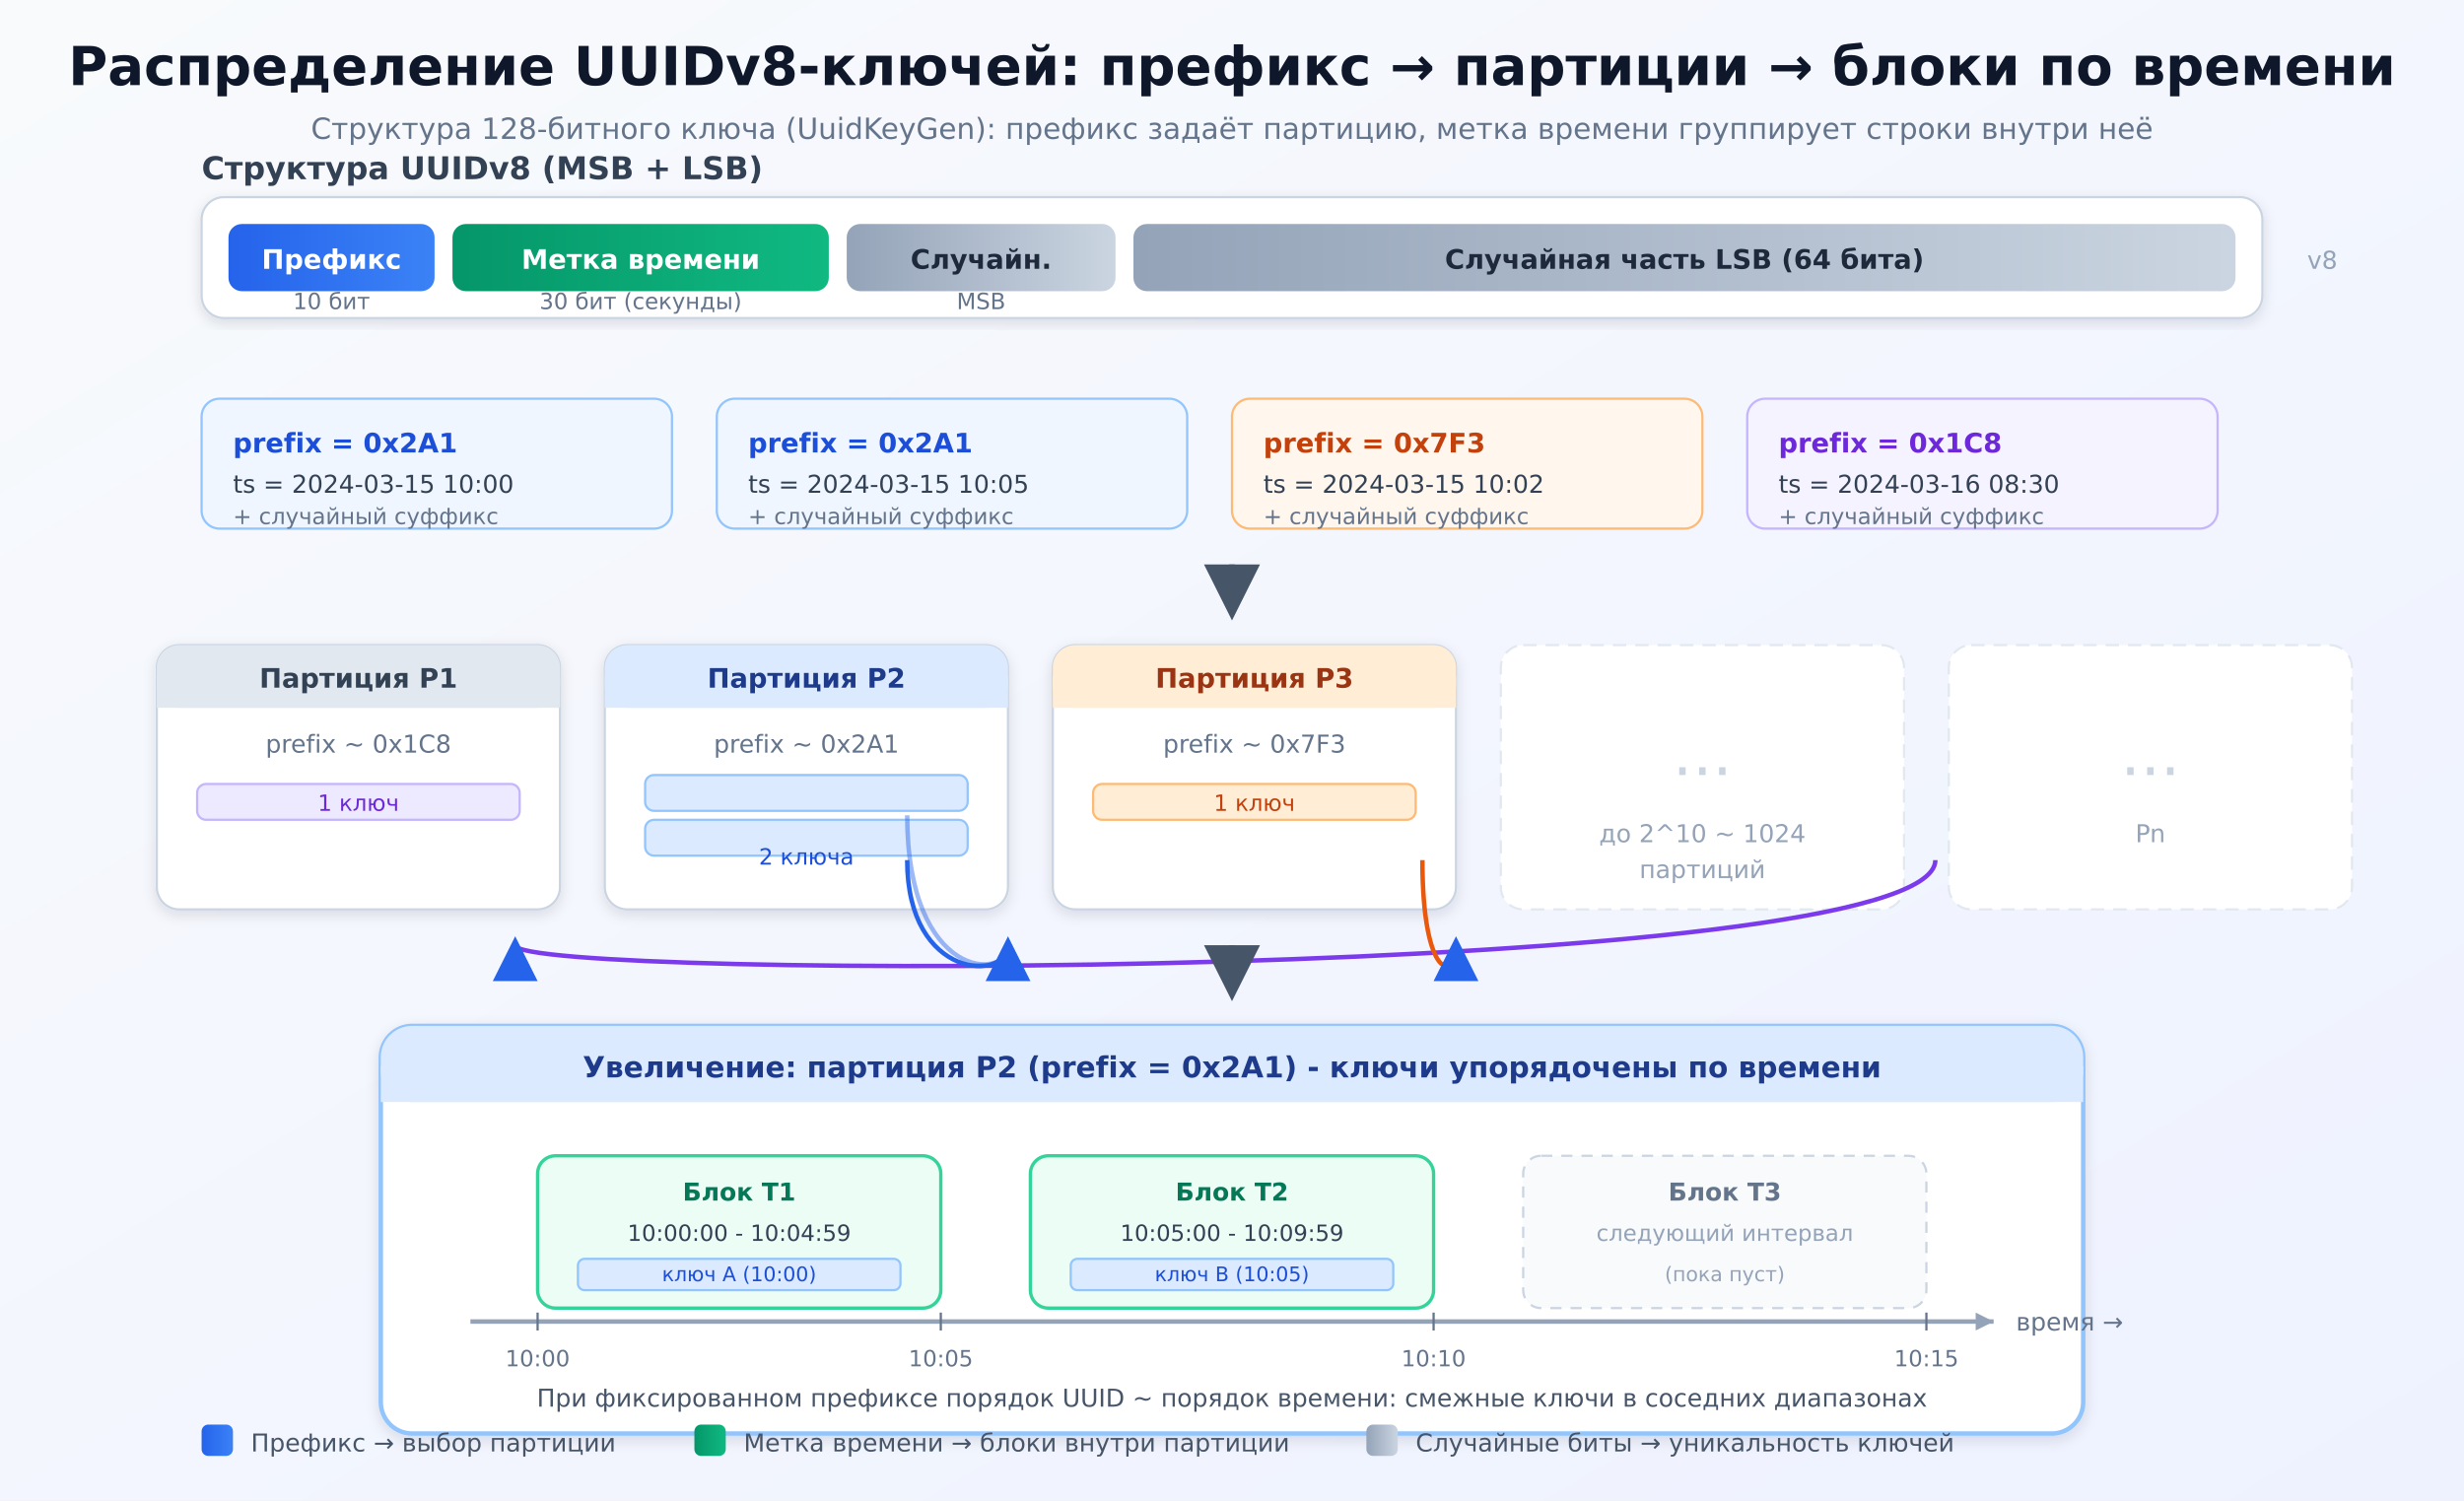
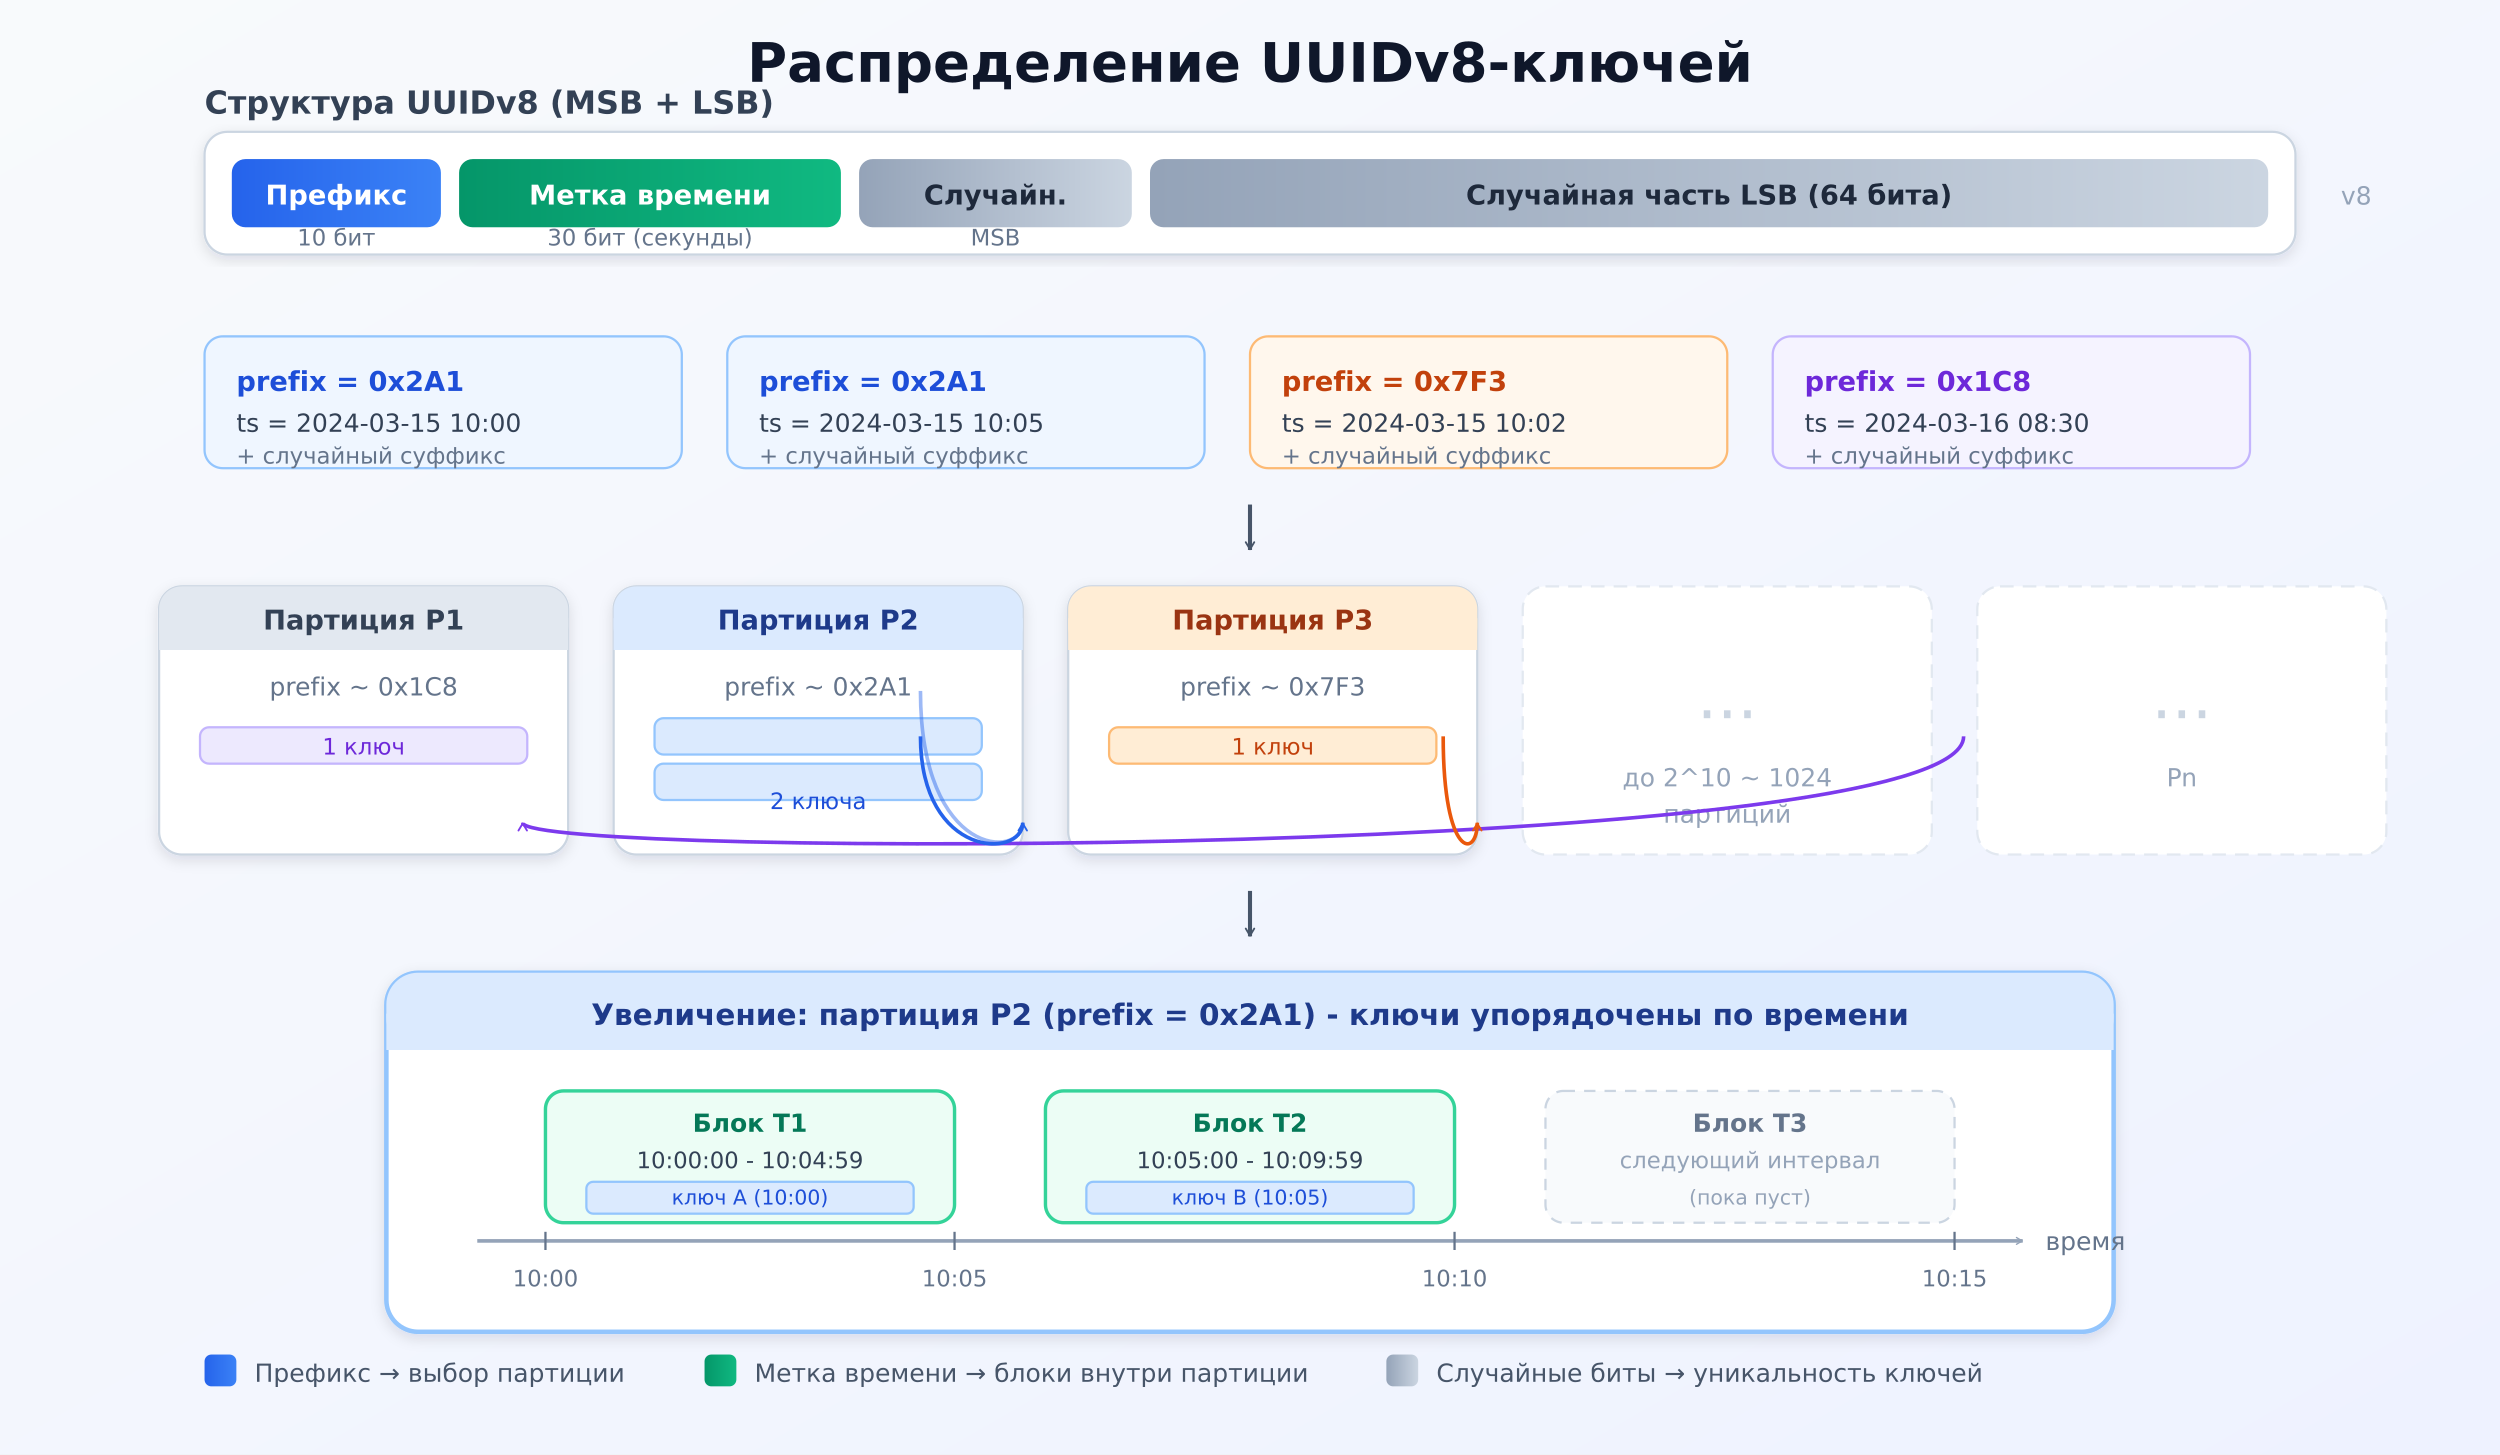
- <svg xmlns="http://www.w3.org/2000/svg" viewBox="0 0 1100 670" font-family="DejaVu Sans, Liberation Sans, Arial, sans-serif">
+ <svg xmlns="http://www.w3.org/2000/svg" viewBox="0 0 1100 640" font-family="DejaVu Sans, Liberation Sans, Arial, sans-serif">
  <defs>
    <linearGradient id="bg" x1="0%" y1="0%" x2="100%" y2="100%">
      <stop offset="0%" stop-color="#f8fafc" />
      <stop offset="100%" stop-color="#eef2ff" />
    </linearGradient>
    <linearGradient id="prefixGrad" x1="0%" y1="0%" x2="100%" y2="0%">
      <stop offset="0%" stop-color="#2563eb" />
      <stop offset="100%" stop-color="#3b82f6" />
    </linearGradient>
    <linearGradient id="tsGrad" x1="0%" y1="0%" x2="100%" y2="0%">
      <stop offset="0%" stop-color="#059669" />
      <stop offset="100%" stop-color="#10b981" />
    </linearGradient>
    <linearGradient id="randGrad" x1="0%" y1="0%" x2="100%" y2="0%">
      <stop offset="0%" stop-color="#94a3b8" />
      <stop offset="100%" stop-color="#cbd5e1" />
    </linearGradient>
-     <marker id="arrow" markerWidth="10" markerHeight="10" refX="8" refY="5" orient="auto">
-       <path d="M0,0 L10,5 L0,10 Z" fill="#475569" />
+     <marker id="arrow" viewBox="0 0 8 8" refX="7" refY="4" markerWidth="5" markerHeight="5" orient="auto" markerUnits="userSpaceOnUse">
+       <path d="M1.5,1 L6.5,4 L1.5,7" fill="none" stroke="#475569" stroke-width="1.3" stroke-linecap="round" stroke-linejoin="round" />
    </marker>
-     <marker id="arrowBlue" markerWidth="10" markerHeight="10" refX="8" refY="5" orient="auto">
-       <path d="M0,0 L10,5 L0,10 Z" fill="#2563eb" />
+     <marker id="arrowBlue" viewBox="0 0 8 8" refX="7" refY="4" markerWidth="5" markerHeight="5" orient="auto" markerUnits="userSpaceOnUse">
+       <path d="M1.5,1 L6.5,4 L1.5,7" fill="none" stroke="#2563eb" stroke-width="1.3" stroke-linecap="round" stroke-linejoin="round" />
+     </marker>
+     <marker id="arrowOrange" viewBox="0 0 8 8" refX="7" refY="4" markerWidth="5" markerHeight="5" orient="auto" markerUnits="userSpaceOnUse">
+       <path d="M1.5,1 L6.5,4 L1.5,7" fill="none" stroke="#ea580c" stroke-width="1.3" stroke-linecap="round" stroke-linejoin="round" />
+     </marker>
+     <marker id="arrowPurple" viewBox="0 0 8 8" refX="7" refY="4" markerWidth="5" markerHeight="5" orient="auto" markerUnits="userSpaceOnUse">
+       <path d="M1.5,1 L6.5,4 L1.5,7" fill="none" stroke="#7c3aed" stroke-width="1.3" stroke-linecap="round" stroke-linejoin="round" />
+     </marker>
+     <marker id="arrowAxis" viewBox="0 0 8 8" refX="7" refY="4" markerWidth="4" markerHeight="4" orient="auto" markerUnits="userSpaceOnUse">
+       <path d="M1.5,1 L6.5,4 L1.5,7" fill="none" stroke="#94a3b8" stroke-width="1.2" stroke-linecap="round" stroke-linejoin="round" />
    </marker>
    <filter id="shadow" x="-10%" y="-10%" width="120%" height="120%">
      <feDropShadow dx="0" dy="2" stdDeviation="3" flood-color="#0f172a" flood-opacity="0.12" />
    </filter>
  </defs>
-   <rect width="1100" height="670" fill="url(#bg)" />
-   <text x="550" y="38" text-anchor="middle" font-size="24" font-weight="700" fill="#0f172a">Распределение UUIDv8-ключей: префикс → партиции → блоки по времени</text>
-   <text x="550" y="62" text-anchor="middle" font-size="13" fill="#64748b">Структура 128-битного ключа (UuidKeyGen): префикс задаёт партицию, метка времени группирует строки внутри неё</text>
-   <g transform="translate(90, 88)">
+   <rect width="1100" height="640" fill="url(#bg)" />
+   <text x="550" y="36" text-anchor="middle" font-size="24" font-weight="700" fill="#0f172a">Распределение UUIDv8-ключей</text>
+   <g transform="translate(90, 58)">
    <text x="0" y="-8" font-size="14" font-weight="600" fill="#334155">Структура UUIDv8 (MSB + LSB)</text>
    <rect x="0" y="0" width="920" height="54" rx="10" fill="#ffffff" stroke="#cbd5e1" filter="url(#shadow)" />
    <rect x="12" y="12" width="92" height="30" rx="6" fill="url(#prefixGrad)" />
    <text x="58" y="32" text-anchor="middle" font-size="12" font-weight="700" fill="#ffffff">Префикс</text>
    <text x="58" y="50" text-anchor="middle" font-size="10" fill="#64748b">10 бит</text>
    <rect x="112" y="12" width="168" height="30" rx="6" fill="url(#tsGrad)" />
    <text x="196" y="32" text-anchor="middle" font-size="12" font-weight="700" fill="#ffffff">Метка времени</text>
    <text x="196" y="50" text-anchor="middle" font-size="10" fill="#64748b">30 бит (секунды)</text>
    <rect x="288" y="12" width="120" height="30" rx="6" fill="url(#randGrad)" />
    <text x="348" y="32" text-anchor="middle" font-size="12" font-weight="600" fill="#1e293b">Случайн.</text>
    <text x="348" y="50" text-anchor="middle" font-size="10" fill="#64748b">MSB</text>
    <rect x="416" y="12" width="492" height="30" rx="6" fill="url(#randGrad)" />
    <text x="662" y="32" text-anchor="middle" font-size="12" font-weight="600" fill="#1e293b">Случайная часть LSB (64 бита)</text>
    <text x="940" y="32" font-size="11" fill="#94a3b8">v8</text>
  </g>
-   <g transform="translate(90, 178)">
-     <g transform="translate(0, 0)">
-       <rect x="0" y="0" width="210" height="58" rx="8" fill="#eff6ff" stroke="#93c5fd" />
-       <text x="14" y="24" font-size="12" font-weight="700" fill="#1d4ed8">prefix = 0x2A1</text>
-       <text x="14" y="42" font-size="11" fill="#334155">ts = 2024-03-15 10:00</text>
-       <text x="14" y="56" font-size="10" fill="#64748b">+ случайный суффикс</text>
-       <rect x="230" y="0" width="210" height="58" rx="8" fill="#eff6ff" stroke="#93c5fd" />
-       <text x="244" y="24" font-size="12" font-weight="700" fill="#1d4ed8">prefix = 0x2A1</text>
-       <text x="244" y="42" font-size="11" fill="#334155">ts = 2024-03-15 10:05</text>
-       <text x="244" y="56" font-size="10" fill="#64748b">+ случайный суффикс</text>
-       <rect x="460" y="0" width="210" height="58" rx="8" fill="#fff7ed" stroke="#fdba74" />
-       <text x="474" y="24" font-size="12" font-weight="700" fill="#c2410c">prefix = 0x7F3</text>
-       <text x="474" y="42" font-size="11" fill="#334155">ts = 2024-03-15 10:02</text>
-       <text x="474" y="56" font-size="10" fill="#64748b">+ случайный суффикс</text>
-       <rect x="690" y="0" width="210" height="58" rx="8" fill="#f5f3ff" stroke="#c4b5fd" />
-       <text x="704" y="24" font-size="12" font-weight="700" fill="#6d28d9">prefix = 0x1C8</text>
-       <text x="704" y="42" font-size="11" fill="#334155">ts = 2024-03-16 08:30</text>
-       <text x="704" y="56" font-size="10" fill="#64748b">+ случайный суффикс</text>
-     </g>
+   <g transform="translate(90, 148)">
+     <rect x="0" y="0" width="210" height="58" rx="8" fill="#eff6ff" stroke="#93c5fd" />
+     <text x="14" y="24" font-size="12" font-weight="700" fill="#1d4ed8">prefix = 0x2A1</text>
+     <text x="14" y="42" font-size="11" fill="#334155">ts = 2024-03-15 10:00</text>
+     <text x="14" y="56" font-size="10" fill="#64748b">+ случайный суффикс</text>
+     <rect x="230" y="0" width="210" height="58" rx="8" fill="#eff6ff" stroke="#93c5fd" />
+     <text x="244" y="24" font-size="12" font-weight="700" fill="#1d4ed8">prefix = 0x2A1</text>
+     <text x="244" y="42" font-size="11" fill="#334155">ts = 2024-03-15 10:05</text>
+     <text x="244" y="56" font-size="10" fill="#64748b">+ случайный суффикс</text>
+     <rect x="460" y="0" width="210" height="58" rx="8" fill="#fff7ed" stroke="#fdba74" />
+     <text x="474" y="24" font-size="12" font-weight="700" fill="#c2410c">prefix = 0x7F3</text>
+     <text x="474" y="42" font-size="11" fill="#334155">ts = 2024-03-15 10:02</text>
+     <text x="474" y="56" font-size="10" fill="#64748b">+ случайный суффикс</text>
+     <rect x="690" y="0" width="210" height="58" rx="8" fill="#f5f3ff" stroke="#c4b5fd" />
+     <text x="704" y="24" font-size="12" font-weight="700" fill="#6d28d9">prefix = 0x1C8</text>
+     <text x="704" y="42" font-size="11" fill="#334155">ts = 2024-03-16 08:30</text>
+     <text x="704" y="56" font-size="10" fill="#64748b">+ случайный суффикс</text>
  </g>
-   <path d="M 550 252 L 550 272" stroke="#475569" stroke-width="2.5" marker-end="url(#arrow)" />
-   <g transform="translate(70, 288)">
-     <g transform="translate(0, 0)">
-       <rect x="0" y="0" width="180" height="118" rx="10" fill="#ffffff" stroke="#cbd5e1" filter="url(#shadow)" />
-       <rect x="0" y="0" width="180" height="28" rx="10" fill="#e2e8f0" />
-       <rect x="0" y="14" width="180" height="14" fill="#e2e8f0" />
-       <text x="90" y="19" text-anchor="middle" font-size="12" font-weight="700" fill="#334155">Партиция P1</text>
-       <text x="90" y="48" text-anchor="middle" font-size="11" fill="#64748b">prefix ~ 0x1C8</text>
-       <rect x="18" y="62" width="144" height="16" rx="4" fill="#ede9fe" stroke="#c4b5fd" />
-       <text x="90" y="74" text-anchor="middle" font-size="10" fill="#6d28d9">1 ключ</text>
-       <rect x="200" y="0" width="180" height="118" rx="10" fill="#ffffff" stroke="#cbd5e1" filter="url(#shadow)" />
-       <rect x="200" y="0" width="180" height="28" rx="10" fill="#dbeafe" />
-       <rect x="200" y="14" width="180" height="14" fill="#dbeafe" />
-       <text x="290" y="19" text-anchor="middle" font-size="12" font-weight="700" fill="#1e3a8a">Партиция P2</text>
-       <text x="290" y="48" text-anchor="middle" font-size="11" fill="#64748b">prefix ~ 0x2A1</text>
-       <rect x="218" y="58" width="144" height="16" rx="4" fill="#dbeafe" stroke="#93c5fd" />
-       <rect x="218" y="78" width="144" height="16" rx="4" fill="#dbeafe" stroke="#93c5fd" />
-       <text x="290" y="98" text-anchor="middle" font-size="10" fill="#1d4ed8">2 ключа</text>
-       <rect x="400" y="0" width="180" height="118" rx="10" fill="#ffffff" stroke="#cbd5e1" filter="url(#shadow)" />
-       <rect x="400" y="0" width="180" height="28" rx="10" fill="#ffedd5" />
-       <rect x="400" y="14" width="180" height="14" fill="#ffedd5" />
-       <text x="490" y="19" text-anchor="middle" font-size="12" font-weight="700" fill="#9a3412">Партиция P3</text>
-       <text x="490" y="48" text-anchor="middle" font-size="11" fill="#64748b">prefix ~ 0x7F3</text>
-       <rect x="418" y="62" width="144" height="16" rx="4" fill="#ffedd5" stroke="#fdba74" />
-       <text x="490" y="74" text-anchor="middle" font-size="10" fill="#c2410c">1 ключ</text>
-       <rect x="600" y="0" width="180" height="118" rx="10" fill="#ffffff" stroke="#e2e8f0" stroke-dasharray="6 4" />
-       <text x="690" y="58" text-anchor="middle" font-size="28" fill="#cbd5e1">...</text>
-       <text x="690" y="88" text-anchor="middle" font-size="11" fill="#94a3b8">до 2^10 ~ 1024</text>
-       <text x="690" y="104" text-anchor="middle" font-size="11" fill="#94a3b8">партиций</text>
-       <rect x="800" y="0" width="180" height="118" rx="10" fill="#ffffff" stroke="#e2e8f0" stroke-dasharray="6 4" />
-       <text x="890" y="58" text-anchor="middle" font-size="28" fill="#cbd5e1">...</text>
-       <text x="890" y="88" text-anchor="middle" font-size="11" fill="#94a3b8">Pn</text>
-     </g>
-     <path d="M 794 96 C 794 150, 160 150, 160 134" fill="none" stroke="#7c3aed" stroke-width="2" marker-end="url(#arrowBlue)" />
-     <path d="M 335 96 C 335 150, 380 150, 380 134" fill="none" stroke="#2563eb" stroke-width="2" marker-end="url(#arrowBlue)" />
-     <path d="M 335 76 C 335 150, 380 150, 380 134" fill="none" stroke="#2563eb" stroke-width="2" opacity="0.45" />
-     <path d="M 565 96 C 565 150, 580 150, 580 134" fill="none" stroke="#ea580c" stroke-width="2" marker-end="url(#arrowBlue)" />
+   <path d="M 550 222 L 550 242" stroke="#475569" stroke-width="1.8" marker-end="url(#arrow)" />
+   <g transform="translate(70, 258)">
+     <rect x="0" y="0" width="180" height="118" rx="10" fill="#ffffff" stroke="#cbd5e1" filter="url(#shadow)" />
+     <rect x="0" y="0" width="180" height="28" rx="10" fill="#e2e8f0" />
+     <rect x="0" y="14" width="180" height="14" fill="#e2e8f0" />
+     <text x="90" y="19" text-anchor="middle" font-size="12" font-weight="700" fill="#334155">Партиция P1</text>
+     <text x="90" y="48" text-anchor="middle" font-size="11" fill="#64748b">prefix ~ 0x1C8</text>
+     <rect x="18" y="62" width="144" height="16" rx="4" fill="#ede9fe" stroke="#c4b5fd" />
+     <text x="90" y="74" text-anchor="middle" font-size="10" fill="#6d28d9">1 ключ</text>
+     <rect x="200" y="0" width="180" height="118" rx="10" fill="#ffffff" stroke="#cbd5e1" filter="url(#shadow)" />
+     <rect x="200" y="0" width="180" height="28" rx="10" fill="#dbeafe" />
+     <rect x="200" y="14" width="180" height="14" fill="#dbeafe" />
+     <text x="290" y="19" text-anchor="middle" font-size="12" font-weight="700" fill="#1e3a8a">Партиция P2</text>
+     <text x="290" y="48" text-anchor="middle" font-size="11" fill="#64748b">prefix ~ 0x2A1</text>
+     <rect x="218" y="58" width="144" height="16" rx="4" fill="#dbeafe" stroke="#93c5fd" />
+     <rect x="218" y="78" width="144" height="16" rx="4" fill="#dbeafe" stroke="#93c5fd" />
+     <text x="290" y="98" text-anchor="middle" font-size="10" fill="#1d4ed8">2 ключа</text>
+     <rect x="400" y="0" width="180" height="118" rx="10" fill="#ffffff" stroke="#cbd5e1" filter="url(#shadow)" />
+     <rect x="400" y="0" width="180" height="28" rx="10" fill="#ffedd5" />
+     <rect x="400" y="14" width="180" height="14" fill="#ffedd5" />
+     <text x="490" y="19" text-anchor="middle" font-size="12" font-weight="700" fill="#9a3412">Партиция P3</text>
+     <text x="490" y="48" text-anchor="middle" font-size="11" fill="#64748b">prefix ~ 0x7F3</text>
+     <rect x="418" y="62" width="144" height="16" rx="4" fill="#ffedd5" stroke="#fdba74" />
+     <text x="490" y="74" text-anchor="middle" font-size="10" fill="#c2410c">1 ключ</text>
+     <rect x="600" y="0" width="180" height="118" rx="10" fill="#ffffff" stroke="#e2e8f0" stroke-dasharray="6 4" />
+     <text x="690" y="58" text-anchor="middle" font-size="28" fill="#cbd5e1">...</text>
+     <text x="690" y="88" text-anchor="middle" font-size="11" fill="#94a3b8">до 2^10 ~ 1024</text>
+     <text x="690" y="104" text-anchor="middle" font-size="11" fill="#94a3b8">партиций</text>
+     <rect x="800" y="0" width="180" height="118" rx="10" fill="#ffffff" stroke="#e2e8f0" stroke-dasharray="6 4" />
+     <text x="890" y="58" text-anchor="middle" font-size="28" fill="#cbd5e1">...</text>
+     <text x="890" y="88" text-anchor="middle" font-size="11" fill="#94a3b8">Pn</text>
+     <path d="M 794 66 C 794 120, 160 120, 160 104" fill="none" stroke="#7c3aed" stroke-width="1.6" marker-end="url(#arrowPurple)" />
+     <path d="M 335 66 C 335 120, 380 120, 380 104" fill="none" stroke="#2563eb" stroke-width="1.6" marker-end="url(#arrowBlue)" />
+     <path d="M 335 46 C 335 120, 380 120, 380 104" fill="none" stroke="#2563eb" stroke-width="1.6" opacity="0.45" />
+     <path d="M 565 66 C 565 120, 580 120, 580 104" fill="none" stroke="#ea580c" stroke-width="1.6" marker-end="url(#arrowOrange)" />
  </g>
-   <path d="M 550 422 L 550 442" stroke="#475569" stroke-width="2.5" marker-end="url(#arrow)" />
-   <g transform="translate(170, 458)">
-     <rect x="0" y="0" width="760" height="182" rx="14" fill="#ffffff" stroke="#93c5fd" stroke-width="2" filter="url(#shadow)" />
+   <path d="M 550 392 L 550 412" stroke="#475569" stroke-width="1.8" marker-end="url(#arrow)" />
+   <g transform="translate(170, 428)">
+     <rect x="0" y="0" width="760" height="158" rx="14" fill="#ffffff" stroke="#93c5fd" stroke-width="2" filter="url(#shadow)" />
    <rect x="0" y="0" width="760" height="34" rx="14" fill="#dbeafe" />
    <rect x="0" y="18" width="760" height="16" fill="#dbeafe" />
    <text x="380" y="23" text-anchor="middle" font-size="13" font-weight="700" fill="#1e3a8a">Увеличение: партиция P2 (prefix = 0x2A1) - ключи упорядочены по времени</text>
-     <line x1="40" y1="132" x2="720" y2="132" stroke="#94a3b8" stroke-width="2" />
-     <polygon points="720,132 712,128 712,136" fill="#94a3b8" />
-     <text x="730" y="136" font-size="11" fill="#64748b">время →</text>
-     <rect x="70" y="58" width="180" height="68" rx="8" fill="#ecfdf5" stroke="#34d399" stroke-width="1.5" />
-     <text x="160" y="78" text-anchor="middle" font-size="11" font-weight="700" fill="#047857">Блок T1</text>
-     <text x="160" y="96" text-anchor="middle" font-size="10" fill="#334155">10:00:00 - 10:04:59</text>
-     <rect x="88" y="104" width="144" height="14" rx="3" fill="#dbeafe" stroke="#93c5fd" />
-     <text x="160" y="114" text-anchor="middle" font-size="9" fill="#1d4ed8">ключ A (10:00)</text>
-     <rect x="290" y="58" width="180" height="68" rx="8" fill="#ecfdf5" stroke="#34d399" stroke-width="1.5" />
-     <text x="380" y="78" text-anchor="middle" font-size="11" font-weight="700" fill="#047857">Блок T2</text>
-     <text x="380" y="96" text-anchor="middle" font-size="10" fill="#334155">10:05:00 - 10:09:59</text>
-     <rect x="308" y="104" width="144" height="14" rx="3" fill="#dbeafe" stroke="#93c5fd" />
-     <text x="380" y="114" text-anchor="middle" font-size="9" fill="#1d4ed8">ключ B (10:05)</text>
-     <rect x="510" y="58" width="180" height="68" rx="8" fill="#f8fafc" stroke="#cbd5e1" stroke-dasharray="5 4" />
-     <text x="600" y="78" text-anchor="middle" font-size="11" font-weight="700" fill="#64748b">Блок T3</text>
-     <text x="600" y="96" text-anchor="middle" font-size="10" fill="#94a3b8">следующий интервал</text>
-     <text x="600" y="114" text-anchor="middle" font-size="9" fill="#94a3b8">(пока пуст)</text>
-     <line x1="70" y1="128" x2="70" y2="136" stroke="#64748b" />
-     <line x1="250" y1="128" x2="250" y2="136" stroke="#64748b" />
-     <line x1="470" y1="128" x2="470" y2="136" stroke="#64748b" />
-     <line x1="690" y1="128" x2="690" y2="136" stroke="#64748b" />
-     <text x="70" y="152" text-anchor="middle" font-size="10" fill="#64748b">10:00</text>
-     <text x="250" y="152" text-anchor="middle" font-size="10" fill="#64748b">10:05</text>
-     <text x="470" y="152" text-anchor="middle" font-size="10" fill="#64748b">10:10</text>
-     <text x="690" y="152" text-anchor="middle" font-size="10" fill="#64748b">10:15</text>
-     <text x="380" y="170" text-anchor="middle" font-size="11" fill="#475569">При фиксированном префиксе порядок UUID ~ порядок времени: смежные ключи в соседних диапазонах</text>
+     <line x1="40" y1="118" x2="720" y2="118" stroke="#94a3b8" stroke-width="1.6" marker-end="url(#arrowAxis)" />
+     <text x="730" y="122" font-size="11" fill="#64748b">время</text>
+     <rect x="70" y="52" width="180" height="58" rx="8" fill="#ecfdf5" stroke="#34d399" stroke-width="1.5" />
+     <text x="160" y="70" text-anchor="middle" font-size="11" font-weight="700" fill="#047857">Блок T1</text>
+     <text x="160" y="86" text-anchor="middle" font-size="10" fill="#334155">10:00:00 - 10:04:59</text>
+     <rect x="88" y="92" width="144" height="14" rx="3" fill="#dbeafe" stroke="#93c5fd" />
+     <text x="160" y="102" text-anchor="middle" font-size="9" fill="#1d4ed8">ключ A (10:00)</text>
+     <rect x="290" y="52" width="180" height="58" rx="8" fill="#ecfdf5" stroke="#34d399" stroke-width="1.5" />
+     <text x="380" y="70" text-anchor="middle" font-size="11" font-weight="700" fill="#047857">Блок T2</text>
+     <text x="380" y="86" text-anchor="middle" font-size="10" fill="#334155">10:05:00 - 10:09:59</text>
+     <rect x="308" y="92" width="144" height="14" rx="3" fill="#dbeafe" stroke="#93c5fd" />
+     <text x="380" y="102" text-anchor="middle" font-size="9" fill="#1d4ed8">ключ B (10:05)</text>
+     <rect x="510" y="52" width="180" height="58" rx="8" fill="#f8fafc" stroke="#cbd5e1" stroke-dasharray="5 4" />
+     <text x="600" y="70" text-anchor="middle" font-size="11" font-weight="700" fill="#64748b">Блок T3</text>
+     <text x="600" y="86" text-anchor="middle" font-size="10" fill="#94a3b8">следующий интервал</text>
+     <text x="600" y="102" text-anchor="middle" font-size="9" fill="#94a3b8">(пока пуст)</text>
+     <line x1="70" y1="114" x2="70" y2="122" stroke="#64748b" />
+     <line x1="250" y1="114" x2="250" y2="122" stroke="#64748b" />
+     <line x1="470" y1="114" x2="470" y2="122" stroke="#64748b" />
+     <line x1="690" y1="114" x2="690" y2="122" stroke="#64748b" />
+     <text x="70" y="138" text-anchor="middle" font-size="10" fill="#64748b">10:00</text>
+     <text x="250" y="138" text-anchor="middle" font-size="10" fill="#64748b">10:05</text>
+     <text x="470" y="138" text-anchor="middle" font-size="10" fill="#64748b">10:10</text>
+     <text x="690" y="138" text-anchor="middle" font-size="10" fill="#64748b">10:15</text>
  </g>
-   <g transform="translate(90, 648)">
+   <g transform="translate(90, 608)">
    <rect x="0" y="-12" width="14" height="14" rx="3" fill="url(#prefixGrad)" />
    <text x="22" y="0" font-size="11" fill="#475569">Префикс → выбор партиции</text>
    <rect x="220" y="-12" width="14" height="14" rx="3" fill="url(#tsGrad)" />
    <text x="242" y="0" font-size="11" fill="#475569">Метка времени → блоки внутри партиции</text>
    <rect x="520" y="-12" width="14" height="14" rx="3" fill="url(#randGrad)" />
    <text x="542" y="0" font-size="11" fill="#475569">Случайные биты → уникальность ключей</text>
  </g>
</svg>
